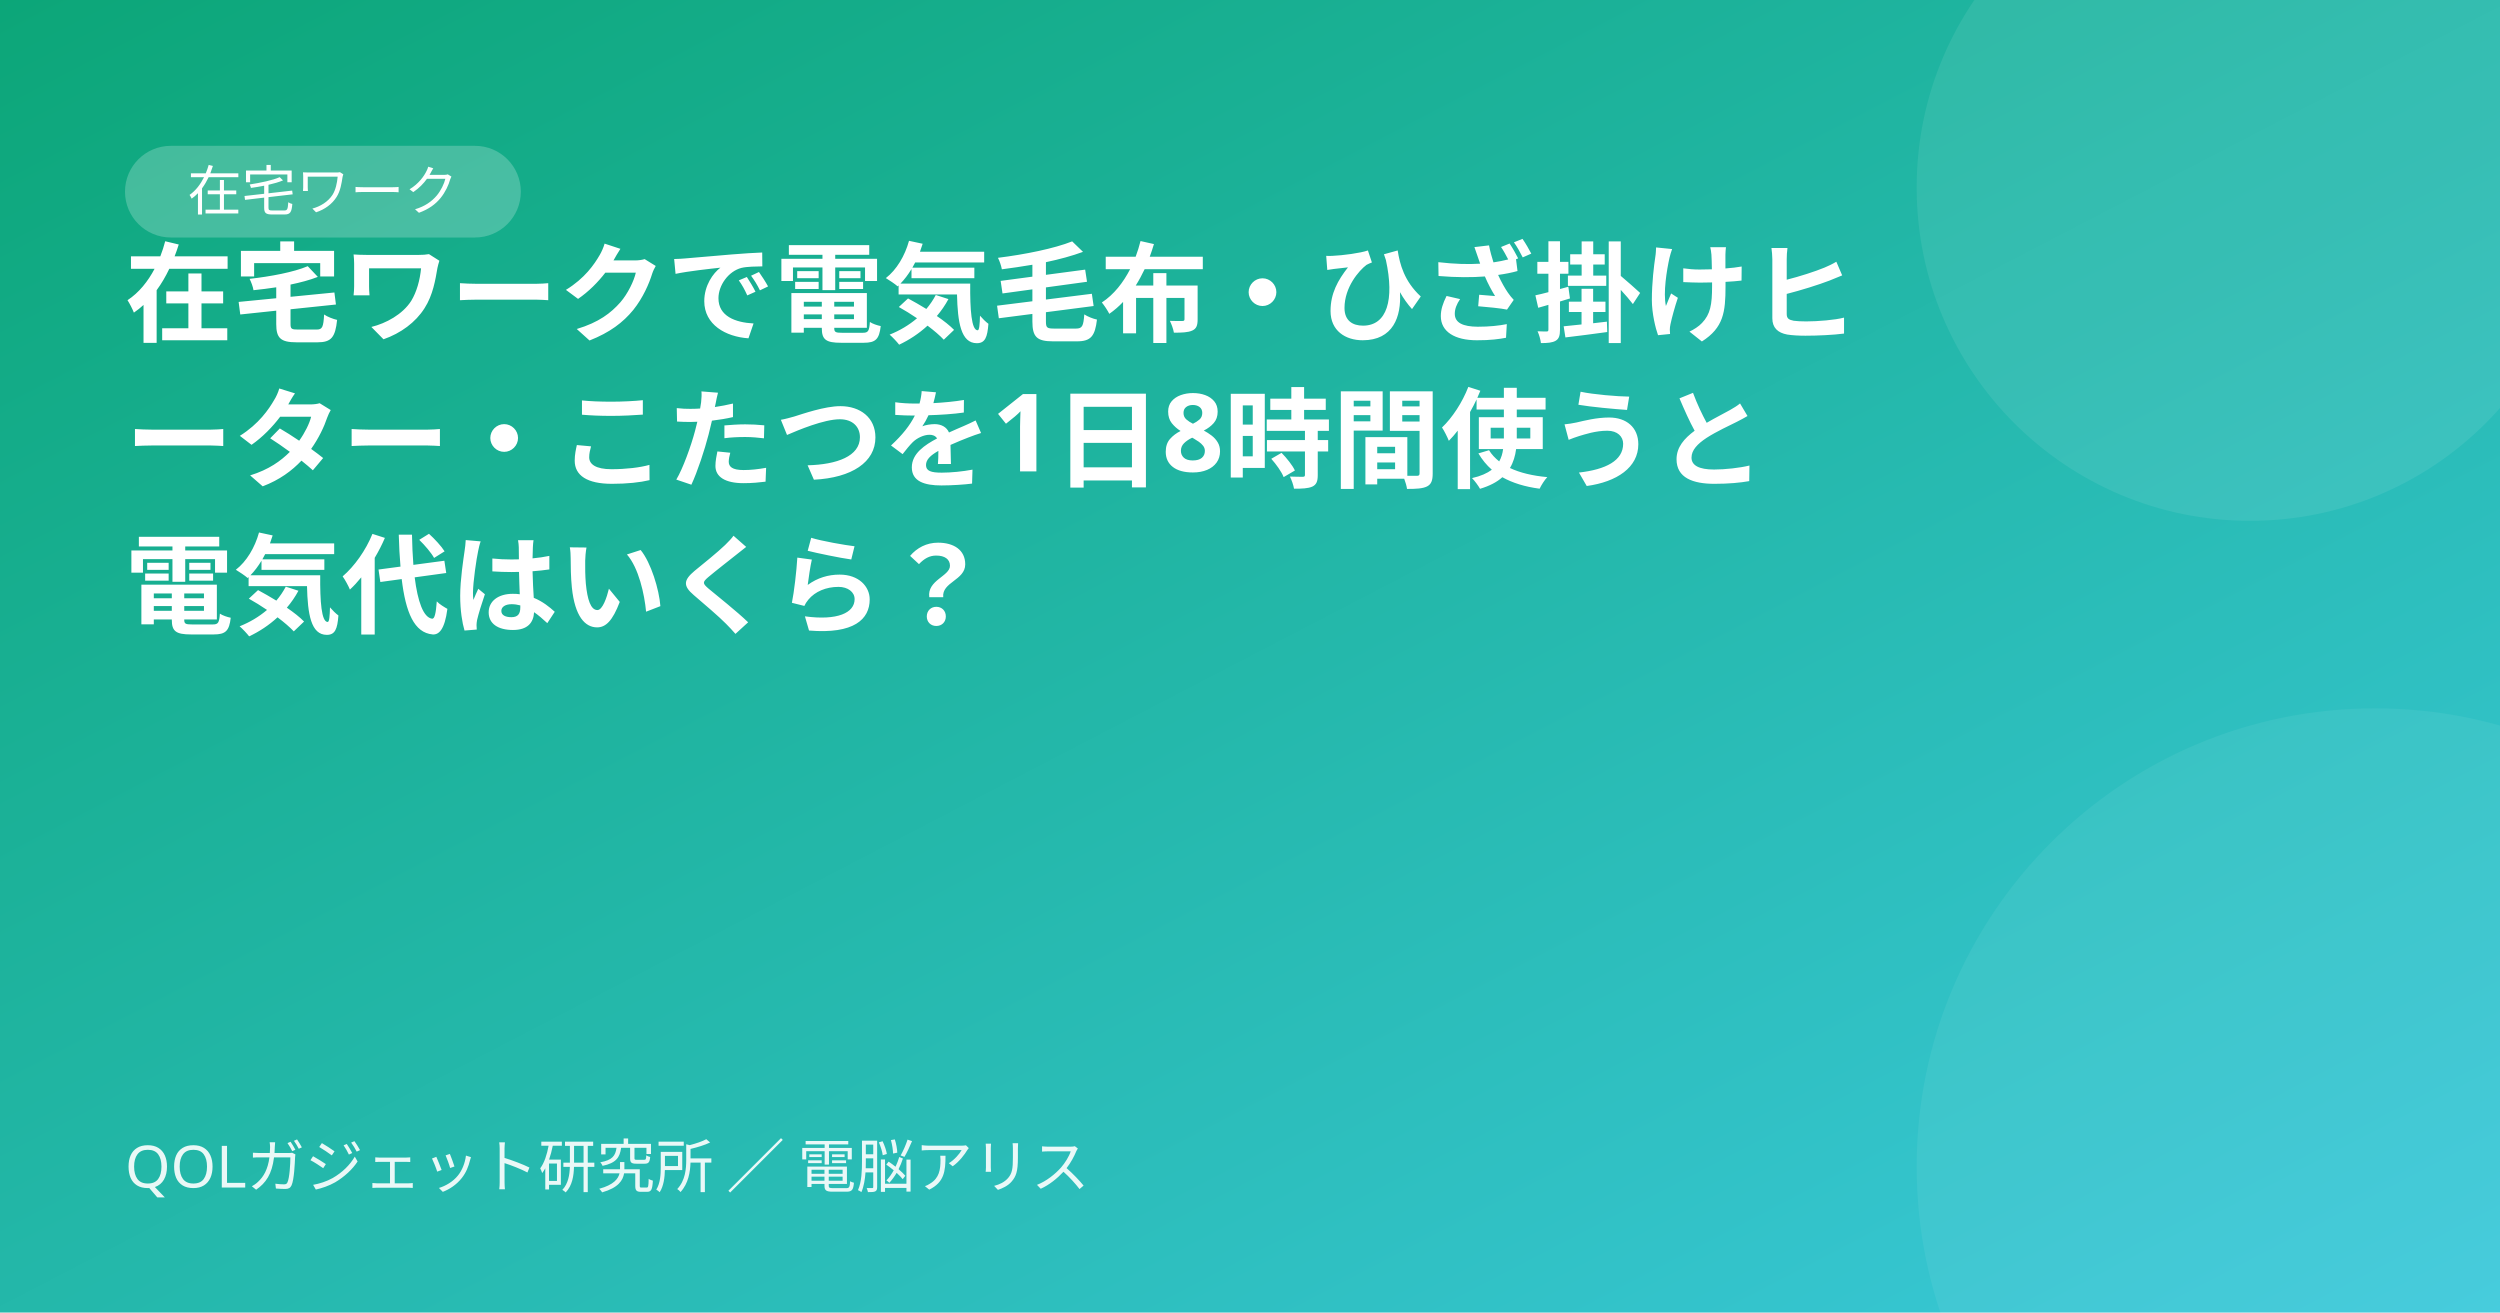
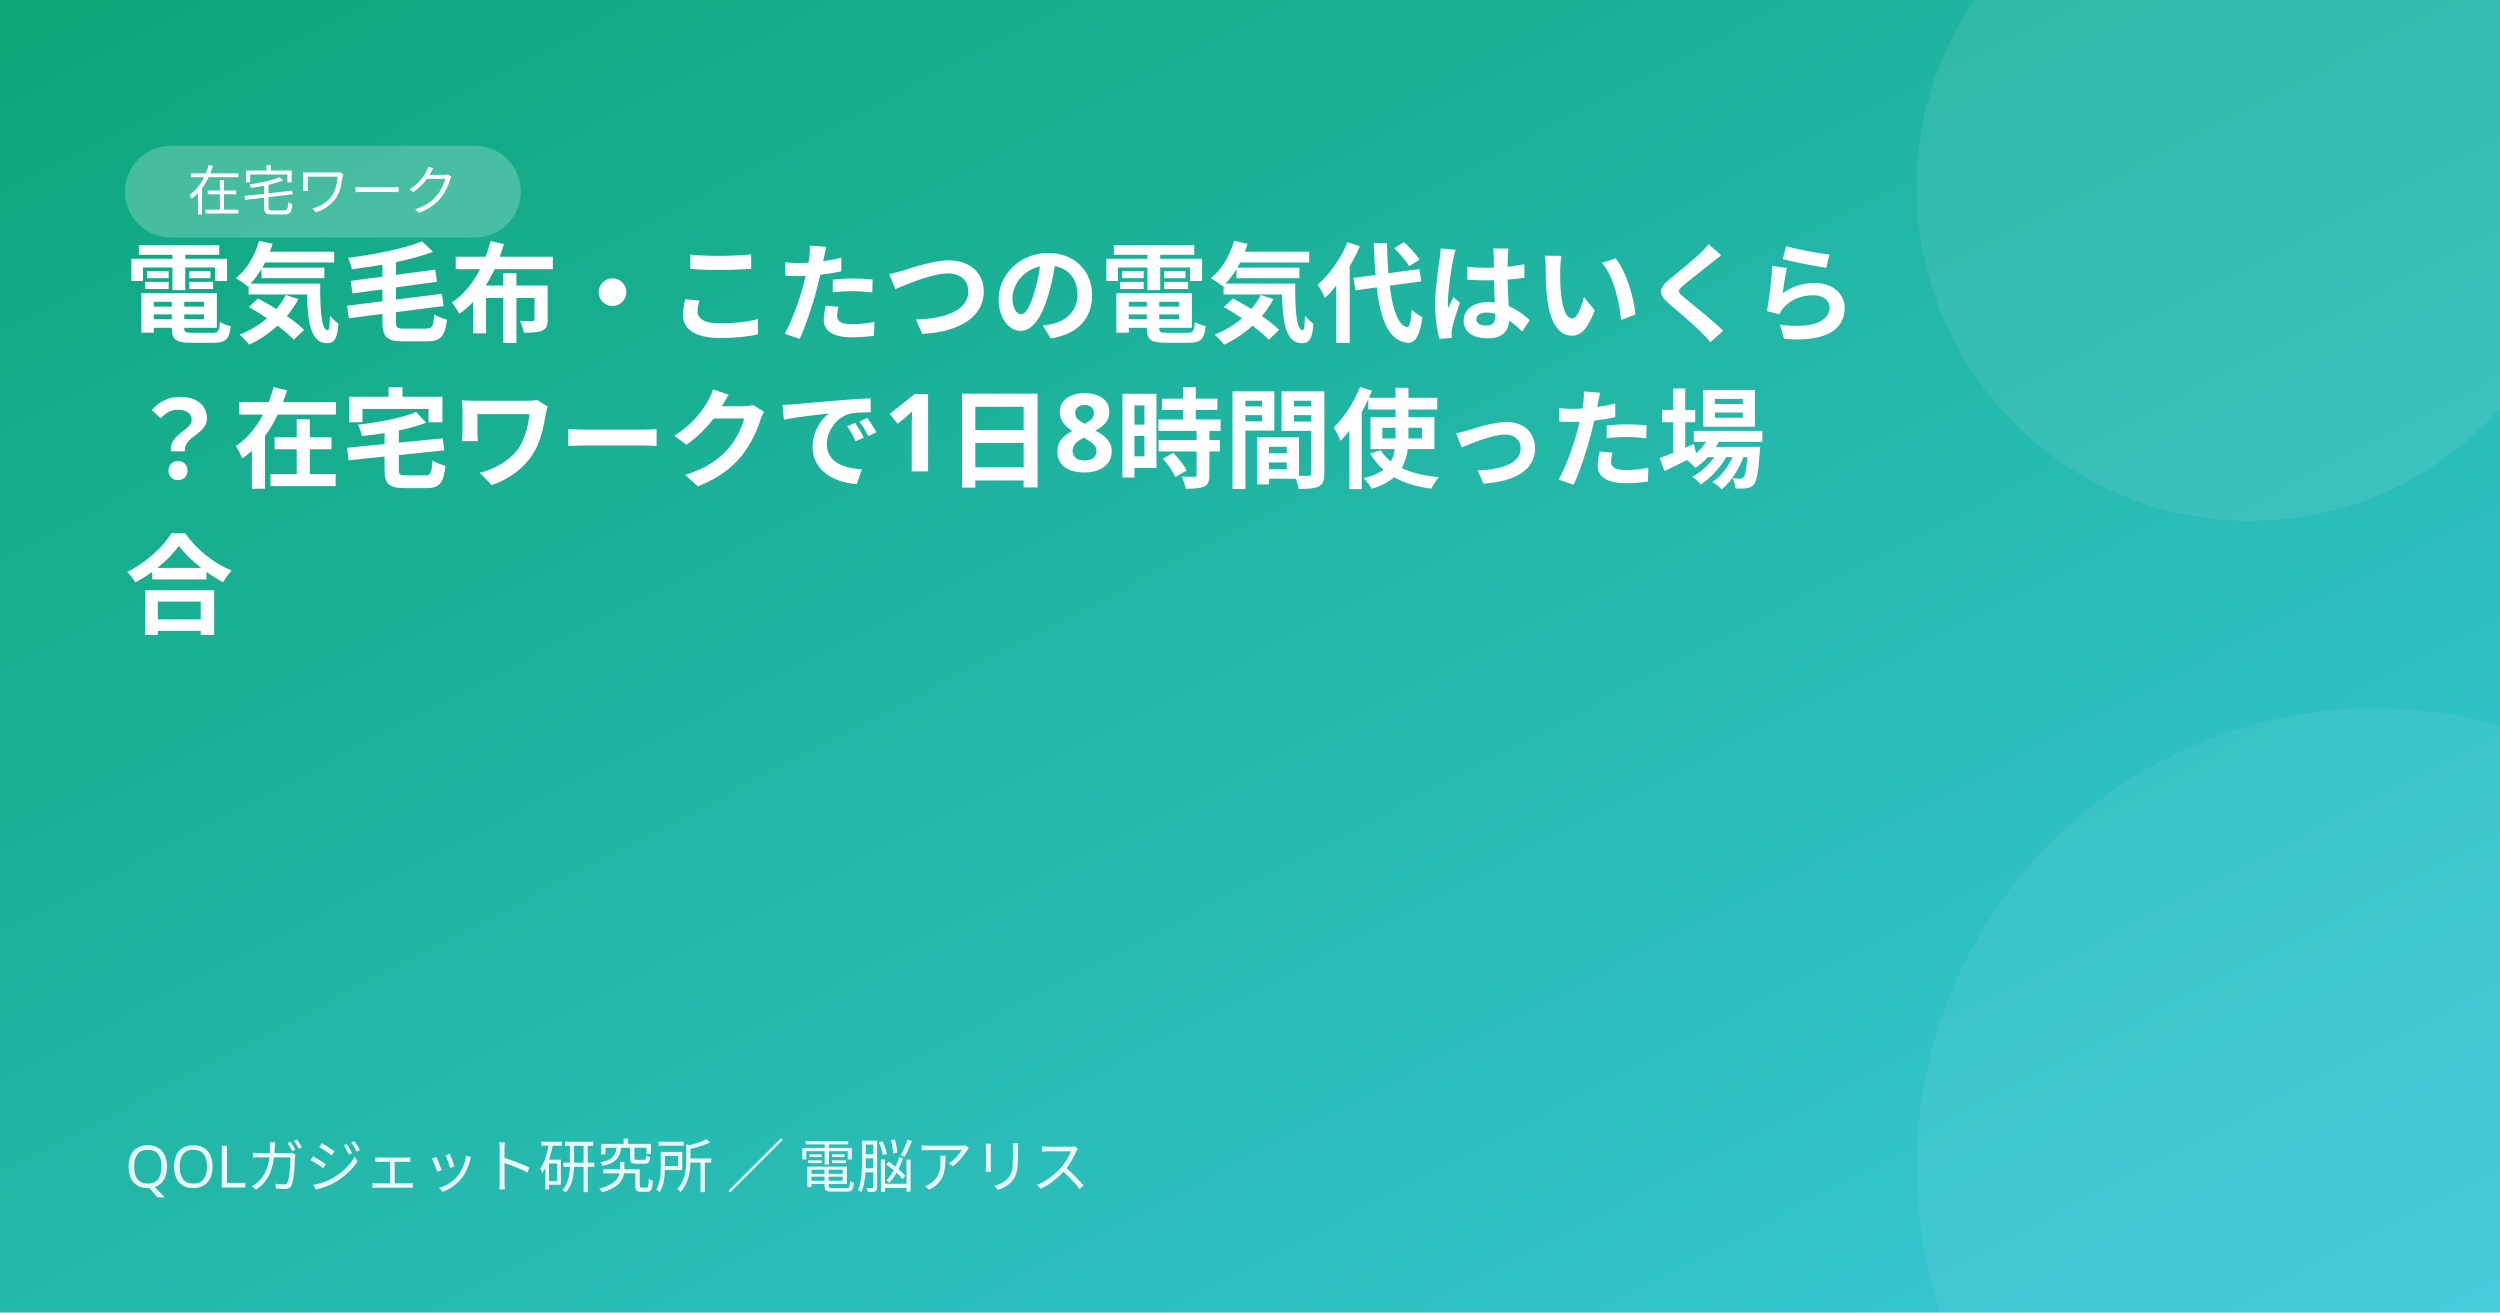
<svg xmlns="http://www.w3.org/2000/svg" viewBox="0 0 1200 630" font-family="Noto Sans JP,Hiragino Sans,Meiryo,sans-serif">
  <defs>
    <linearGradient id="g" x1="0" y1="0" x2="1" y2="1">
      <stop offset="0" stop-color="#0ca678" />
      <stop offset="1" stop-color="#3bc9db" />
    </linearGradient>
  </defs>
  <rect width="1200" height="630" fill="url(#g)" />
  <circle cx="1080" cy="90" r="160" fill="#fff" opacity=".08" />
  <circle cx="1140" cy="560" r="220" fill="#fff" opacity=".06" />
  <rect x="60" y="70" rx="22" width="190" height="44" fill="#fff" opacity=".22" />
  <text x="90" y="101" font-size="26" fill="#fff">在宅ワーク</text>
-   <text x="60" y="160" font-size="52" font-weight="700" fill="#fff">在宅ワークで電気毛布・ひざ掛けヒ</text>
-   <text x="60" y="230" font-size="52" font-weight="700" fill="#fff">ーター・こたつを1日8時間使うと</text>
-   <text x="60" y="300" font-size="52" font-weight="700" fill="#fff">電気代はいくら？</text>
+   <text x="60" y="160" font-size="52" font-weight="700" fill="#fff">電気毛布・こたつの電気代はいくら</text>
+   <text x="60" y="230" font-size="52" font-weight="700" fill="#fff">？在宅ワークで1日8時間使った場</text>
+   <text x="60" y="300" font-size="52" font-weight="700" fill="#fff">合</text>
  <text x="60" y="570" font-size="28" fill="#fff" opacity=".9">QOLガジェット研究所 ／ 電脳アリス</text>
</svg>
